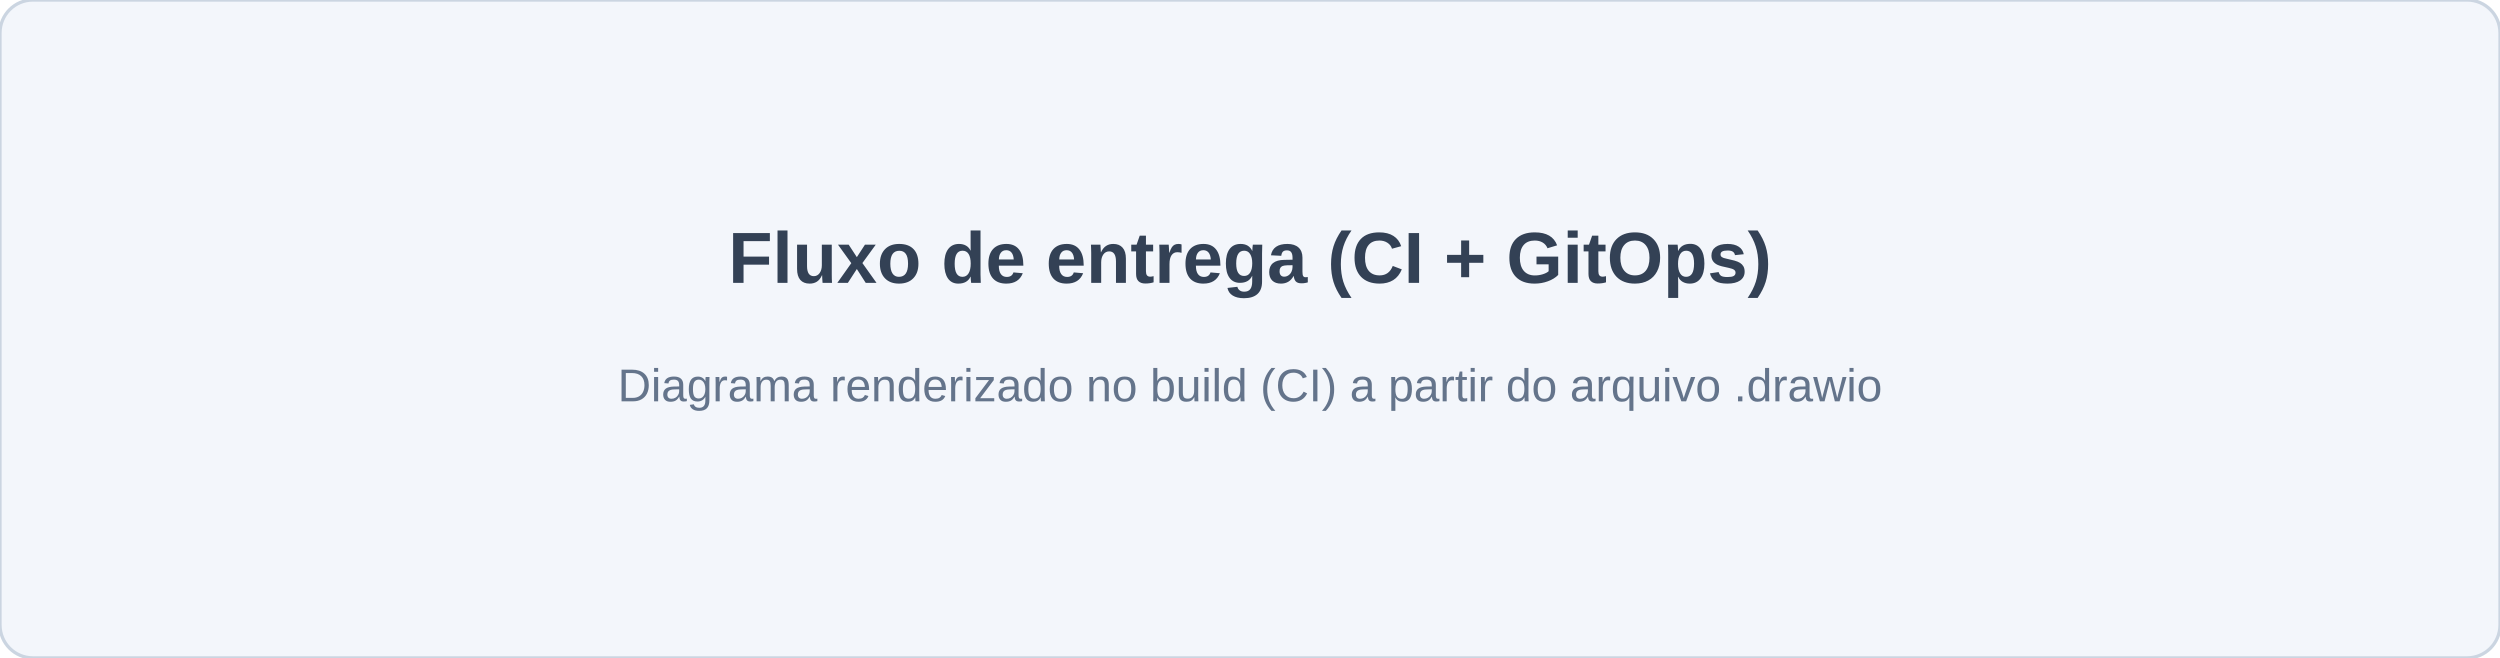
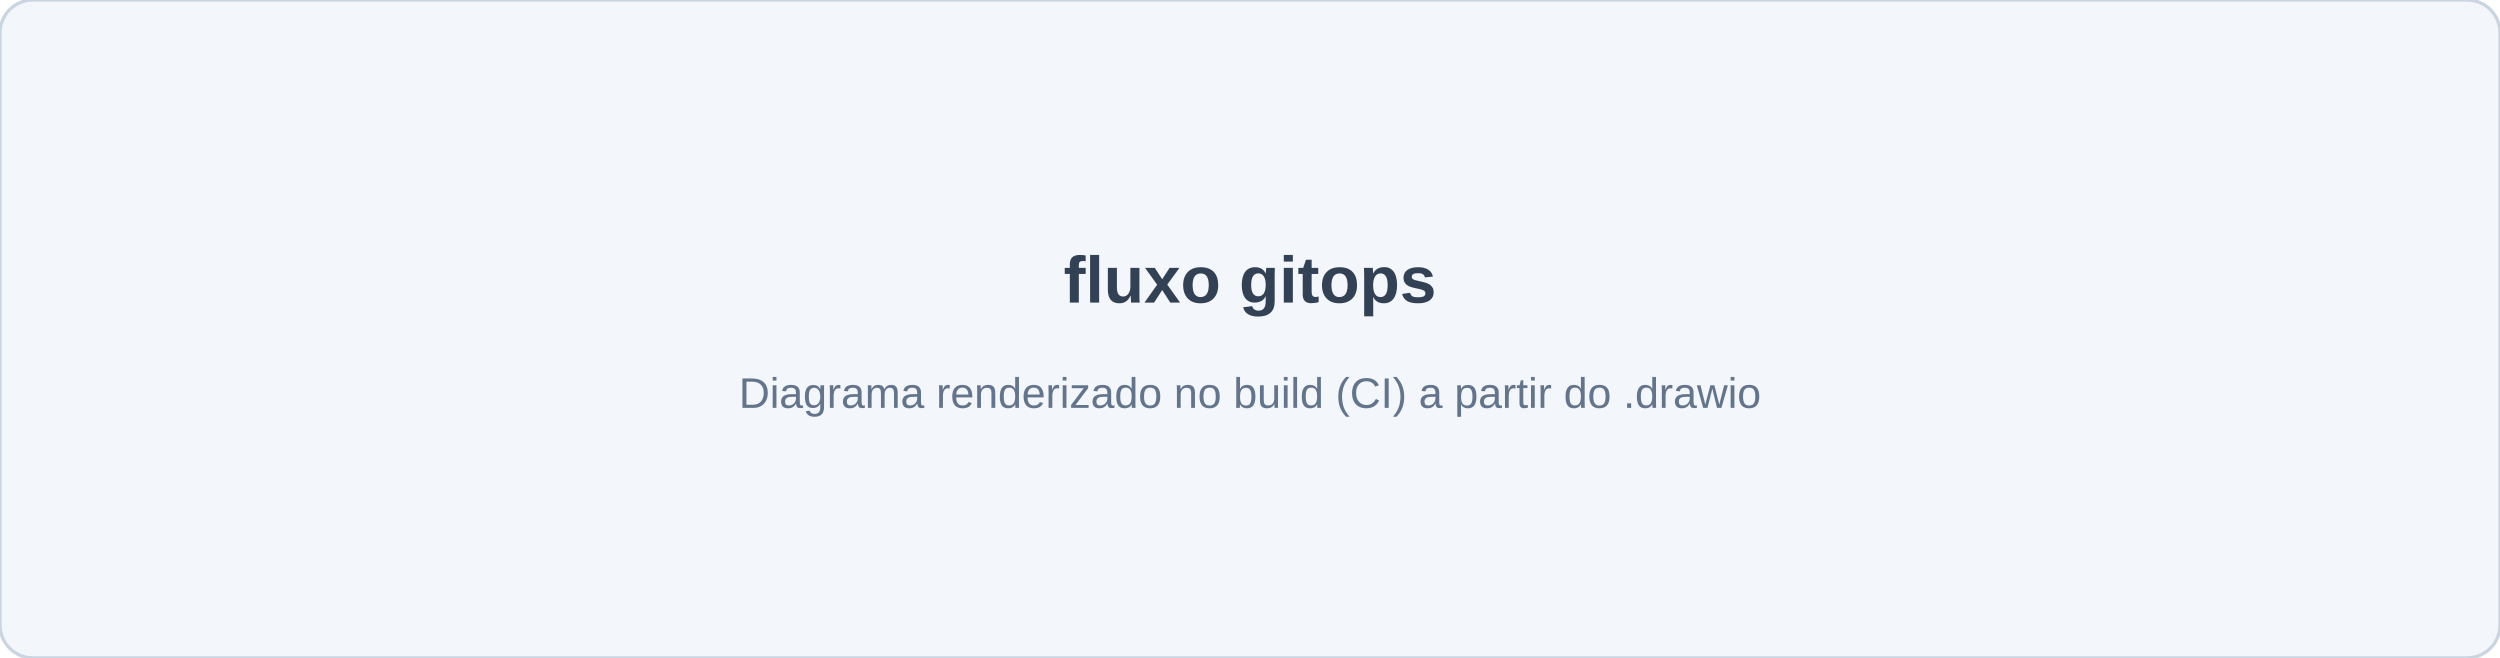
<svg xmlns="http://www.w3.org/2000/svg" width="760" height="200" viewBox="0 0 760 200">
  <rect width="760" height="200" rx="10" fill="#f3f6fb" stroke="#cbd5e1" />
-   <text x="380" y="86" font-family="Segoe UI, Arial, sans-serif" font-size="22" font-weight="600" fill="#334155" text-anchor="middle">Fluxo de entrega (CI + GitOps)</text>
-   <text x="380" y="122" font-family="Segoe UI, Arial, sans-serif" font-size="14" fill="#64748b" text-anchor="middle">Diagrama renderizado no build (CI) a partir do arquivo .drawio</text>
+   <text x="380" y="92" font-family="Segoe UI, Arial, sans-serif" font-size="20" font-weight="600" fill="#334155" text-anchor="middle">fluxo gitops</text>
+   <text x="380" y="124" font-family="Segoe UI, Arial, sans-serif" font-size="13" fill="#64748b" text-anchor="middle">Diagrama renderizado no build (CI) a partir do .drawio</text>
</svg>
